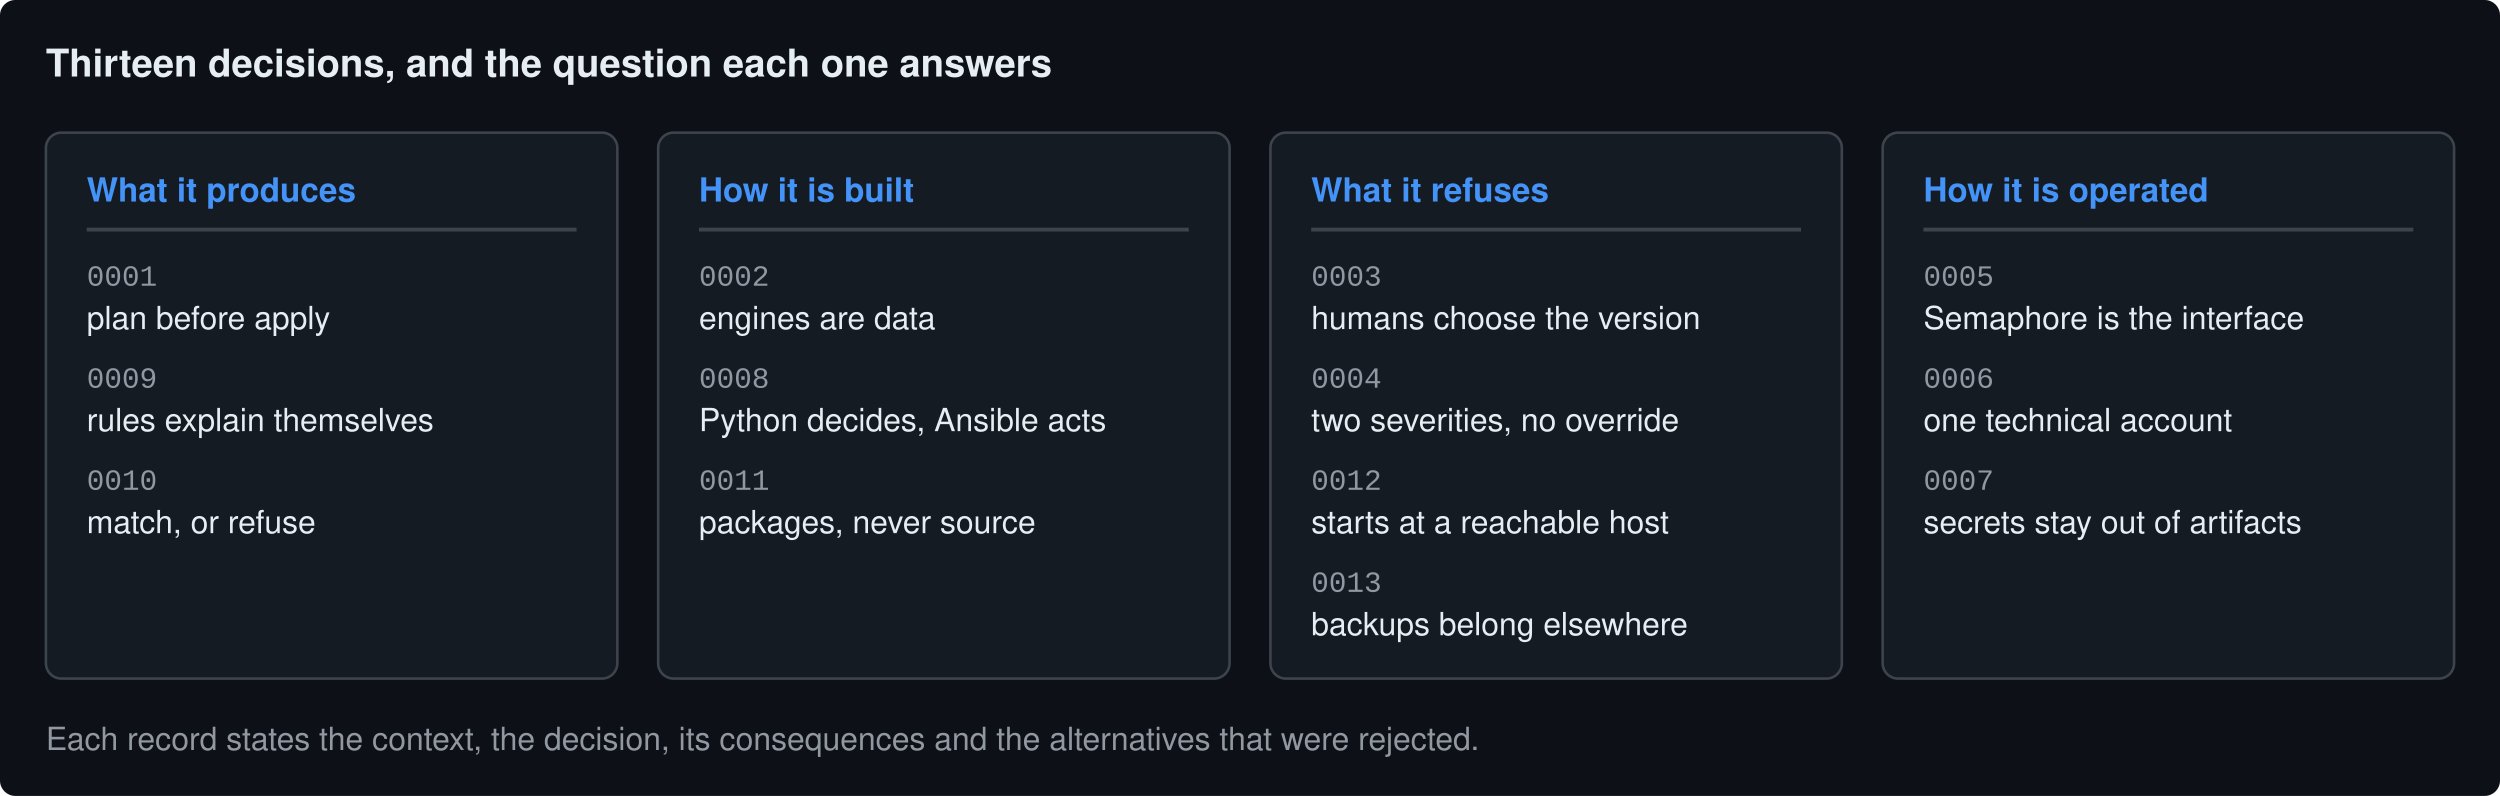
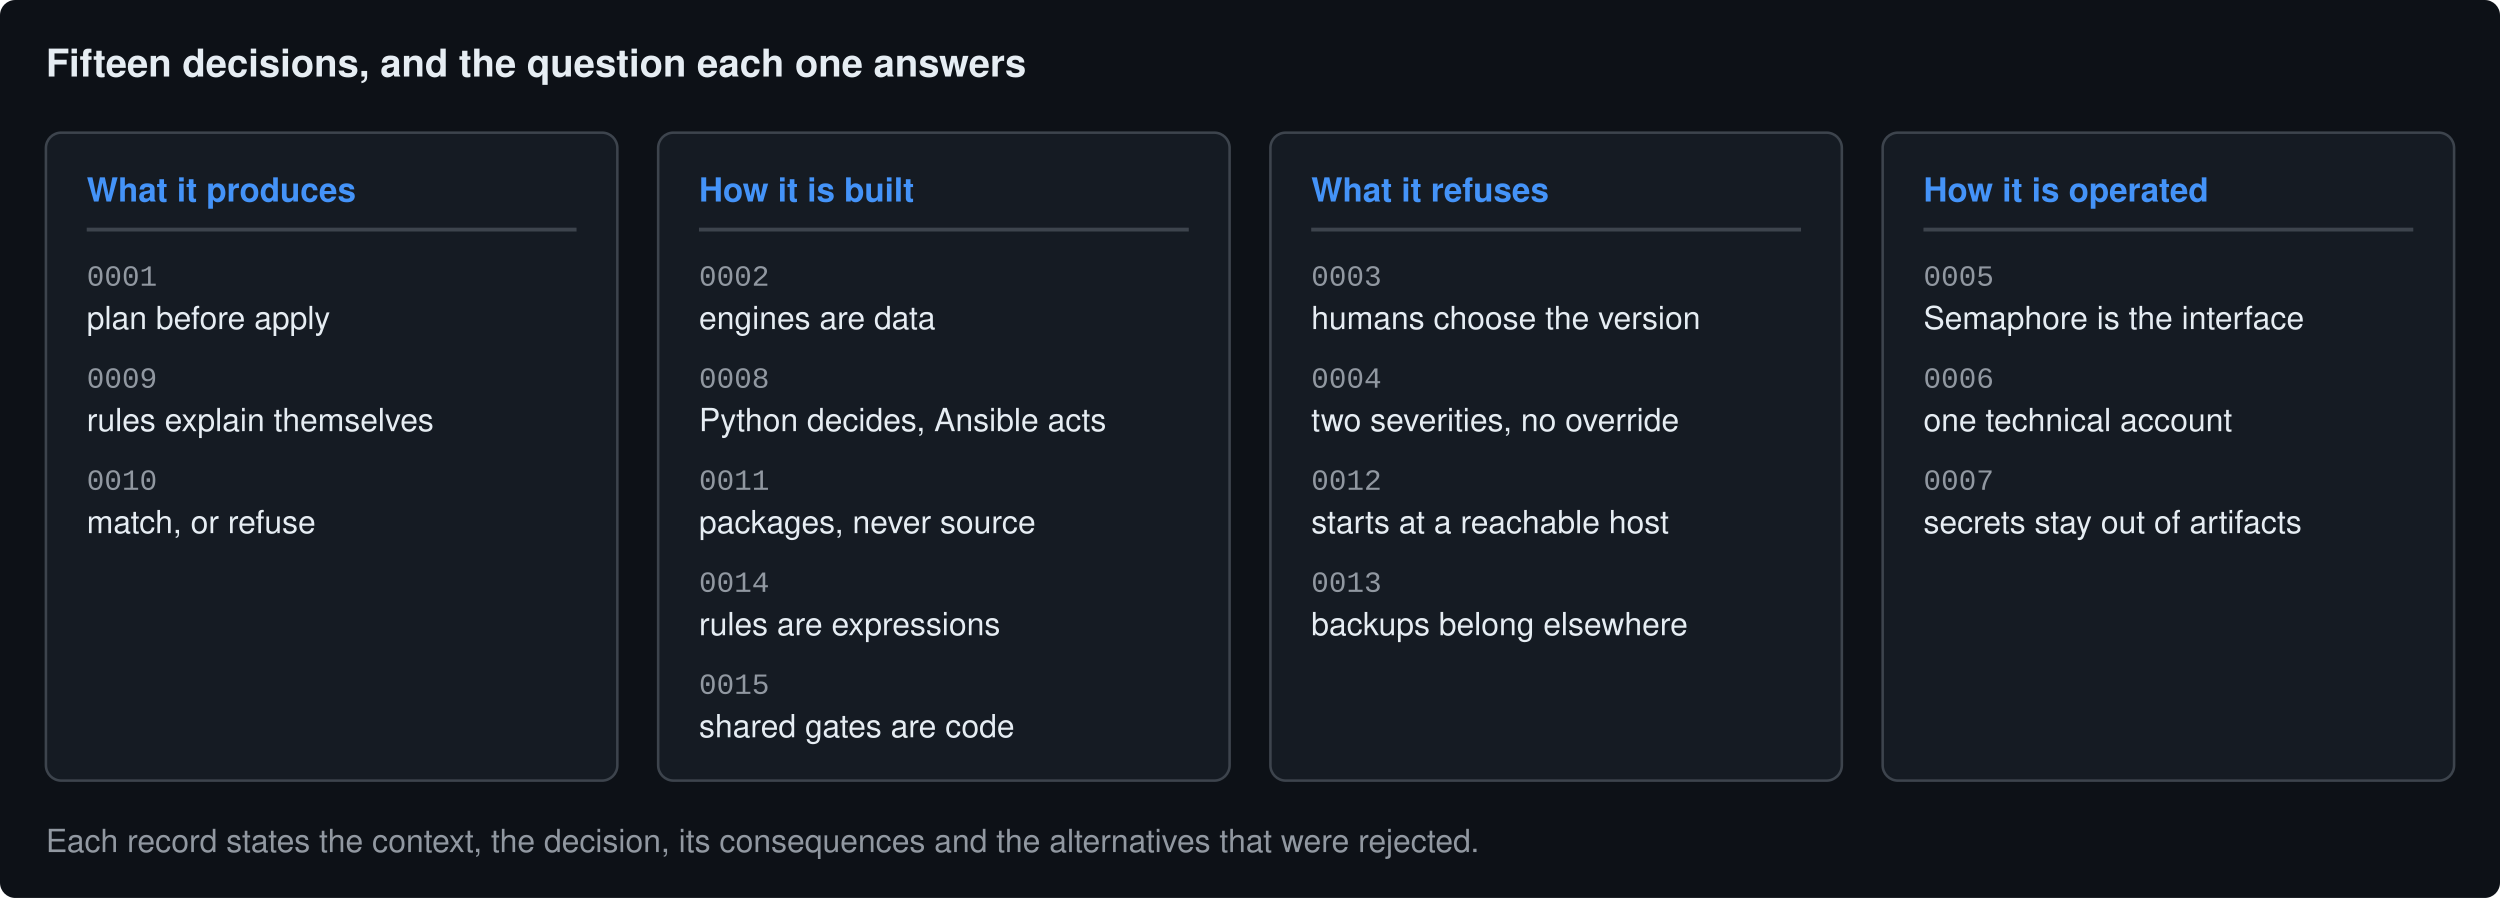
- <svg xmlns="http://www.w3.org/2000/svg" width="980" height="312" viewBox="0 0 980 312" role="img">
+ <svg xmlns="http://www.w3.org/2000/svg" width="980" height="352" viewBox="0 0 980 352" role="img">
  <defs>
    <marker id="arrow" viewBox="0 0 10 10" refX="9" refY="5" markerWidth="6" markerHeight="6" orient="auto">
      <path d="M 0 0 L 10 5 L 0 10 z" fill="context-stroke" />
    </marker>
  </defs>
-   <rect x="0" y="0" width="980" height="312" rx="6" fill="#0d1117" stroke="none" stroke-width="1" />
-   <text x="18.0" y="30" fill="#e6edf3" font-family="-apple-system, BlinkMacSystemFont, 'Segoe UI', Helvetica, Arial, sans-serif" font-size="15" font-weight="600" text-anchor="start" letter-spacing="normal" xml:space="preserve">Thirteen decisions, and the question each one answers</text>
-   <rect x="18.0" y="52.0" width="224.0" height="214.0" rx="6" fill="#151b23" stroke="#3d444d" stroke-width="1" />
+   <rect x="0" y="0" width="980" height="352" rx="6" fill="#0d1117" stroke="none" stroke-width="1" />
+   <text x="18.0" y="30" fill="#e6edf3" font-family="-apple-system, BlinkMacSystemFont, 'Segoe UI', Helvetica, Arial, sans-serif" font-size="15" font-weight="600" text-anchor="start" letter-spacing="normal" xml:space="preserve">Fifteen decisions, and the question each one answers</text>
+   <rect x="18.0" y="52.0" width="224.0" height="254.0" rx="6" fill="#151b23" stroke="#3d444d" stroke-width="1" />
  <text x="34.0" y="79.0" fill="#4493f8" font-family="-apple-system, BlinkMacSystemFont, 'Segoe UI', Helvetica, Arial, sans-serif" font-size="13" font-weight="600" text-anchor="start" letter-spacing="normal" xml:space="preserve">What it produces</text>
  <line x1="34.0" y1="90.0" x2="226.0" y2="90.0" stroke="#3d444d" stroke-width="1.5" />
  <text x="34.0" y="112.0" fill="#9198a1" font-family="ui-monospace, SFMono-Regular, Menlo, Consolas, 'Liberation Mono', monospace" font-size="11.5" font-weight="normal" text-anchor="start" letter-spacing="normal" xml:space="preserve">0001</text>
  <text x="34.0" y="129.0" fill="#e6edf3" font-family="-apple-system, BlinkMacSystemFont, 'Segoe UI', Helvetica, Arial, sans-serif" font-size="12.5" font-weight="normal" text-anchor="start" letter-spacing="normal" xml:space="preserve">plan before apply</text>
  <text x="34.0" y="152.0" fill="#9198a1" font-family="ui-monospace, SFMono-Regular, Menlo, Consolas, 'Liberation Mono', monospace" font-size="11.5" font-weight="normal" text-anchor="start" letter-spacing="normal" xml:space="preserve">0009</text>
  <text x="34.0" y="169.0" fill="#e6edf3" font-family="-apple-system, BlinkMacSystemFont, 'Segoe UI', Helvetica, Arial, sans-serif" font-size="12.5" font-weight="normal" text-anchor="start" letter-spacing="normal" xml:space="preserve">rules explain themselves</text>
  <text x="34.0" y="192.0" fill="#9198a1" font-family="ui-monospace, SFMono-Regular, Menlo, Consolas, 'Liberation Mono', monospace" font-size="11.5" font-weight="normal" text-anchor="start" letter-spacing="normal" xml:space="preserve">0010</text>
  <text x="34.0" y="209.0" fill="#e6edf3" font-family="-apple-system, BlinkMacSystemFont, 'Segoe UI', Helvetica, Arial, sans-serif" font-size="12.5" font-weight="normal" text-anchor="start" letter-spacing="normal" xml:space="preserve">match, or refuse</text>
-   <rect x="258.0" y="52.0" width="224.0" height="214.0" rx="6" fill="#151b23" stroke="#3d444d" stroke-width="1" />
+   <rect x="258.0" y="52.0" width="224.0" height="254.0" rx="6" fill="#151b23" stroke="#3d444d" stroke-width="1" />
  <text x="274.0" y="79.0" fill="#4493f8" font-family="-apple-system, BlinkMacSystemFont, 'Segoe UI', Helvetica, Arial, sans-serif" font-size="13" font-weight="600" text-anchor="start" letter-spacing="normal" xml:space="preserve">How it is built</text>
  <line x1="274.0" y1="90.0" x2="466.0" y2="90.0" stroke="#3d444d" stroke-width="1.5" />
  <text x="274.0" y="112.0" fill="#9198a1" font-family="ui-monospace, SFMono-Regular, Menlo, Consolas, 'Liberation Mono', monospace" font-size="11.5" font-weight="normal" text-anchor="start" letter-spacing="normal" xml:space="preserve">0002</text>
  <text x="274.0" y="129.0" fill="#e6edf3" font-family="-apple-system, BlinkMacSystemFont, 'Segoe UI', Helvetica, Arial, sans-serif" font-size="12.5" font-weight="normal" text-anchor="start" letter-spacing="normal" xml:space="preserve">engines are data</text>
  <text x="274.0" y="152.0" fill="#9198a1" font-family="ui-monospace, SFMono-Regular, Menlo, Consolas, 'Liberation Mono', monospace" font-size="11.5" font-weight="normal" text-anchor="start" letter-spacing="normal" xml:space="preserve">0008</text>
  <text x="274.0" y="169.0" fill="#e6edf3" font-family="-apple-system, BlinkMacSystemFont, 'Segoe UI', Helvetica, Arial, sans-serif" font-size="12.5" font-weight="normal" text-anchor="start" letter-spacing="normal" xml:space="preserve">Python decides, Ansible acts</text>
  <text x="274.0" y="192.0" fill="#9198a1" font-family="ui-monospace, SFMono-Regular, Menlo, Consolas, 'Liberation Mono', monospace" font-size="11.5" font-weight="normal" text-anchor="start" letter-spacing="normal" xml:space="preserve">0011</text>
  <text x="274.0" y="209.0" fill="#e6edf3" font-family="-apple-system, BlinkMacSystemFont, 'Segoe UI', Helvetica, Arial, sans-serif" font-size="12.5" font-weight="normal" text-anchor="start" letter-spacing="normal" xml:space="preserve">packages, never source</text>
-   <rect x="498.0" y="52.0" width="224.0" height="214.0" rx="6" fill="#151b23" stroke="#3d444d" stroke-width="1" />
+   <text x="274.0" y="232.0" fill="#9198a1" font-family="ui-monospace, SFMono-Regular, Menlo, Consolas, 'Liberation Mono', monospace" font-size="11.5" font-weight="normal" text-anchor="start" letter-spacing="normal" xml:space="preserve">0014</text>
+   <text x="274.0" y="249.0" fill="#e6edf3" font-family="-apple-system, BlinkMacSystemFont, 'Segoe UI', Helvetica, Arial, sans-serif" font-size="12.5" font-weight="normal" text-anchor="start" letter-spacing="normal" xml:space="preserve">rules are expressions</text>
+   <text x="274.0" y="272.0" fill="#9198a1" font-family="ui-monospace, SFMono-Regular, Menlo, Consolas, 'Liberation Mono', monospace" font-size="11.5" font-weight="normal" text-anchor="start" letter-spacing="normal" xml:space="preserve">0015</text>
+   <text x="274.0" y="289.0" fill="#e6edf3" font-family="-apple-system, BlinkMacSystemFont, 'Segoe UI', Helvetica, Arial, sans-serif" font-size="12.5" font-weight="normal" text-anchor="start" letter-spacing="normal" xml:space="preserve">shared gates are code</text>
+   <rect x="498.0" y="52.0" width="224.0" height="254.0" rx="6" fill="#151b23" stroke="#3d444d" stroke-width="1" />
  <text x="514.0" y="79.0" fill="#4493f8" font-family="-apple-system, BlinkMacSystemFont, 'Segoe UI', Helvetica, Arial, sans-serif" font-size="13" font-weight="600" text-anchor="start" letter-spacing="normal" xml:space="preserve">What it refuses</text>
  <line x1="514.0" y1="90.0" x2="706.0" y2="90.0" stroke="#3d444d" stroke-width="1.5" />
  <text x="514.0" y="112.0" fill="#9198a1" font-family="ui-monospace, SFMono-Regular, Menlo, Consolas, 'Liberation Mono', monospace" font-size="11.5" font-weight="normal" text-anchor="start" letter-spacing="normal" xml:space="preserve">0003</text>
  <text x="514.0" y="129.0" fill="#e6edf3" font-family="-apple-system, BlinkMacSystemFont, 'Segoe UI', Helvetica, Arial, sans-serif" font-size="12.5" font-weight="normal" text-anchor="start" letter-spacing="normal" xml:space="preserve">humans choose the version</text>
  <text x="514.0" y="152.0" fill="#9198a1" font-family="ui-monospace, SFMono-Regular, Menlo, Consolas, 'Liberation Mono', monospace" font-size="11.5" font-weight="normal" text-anchor="start" letter-spacing="normal" xml:space="preserve">0004</text>
  <text x="514.0" y="169.0" fill="#e6edf3" font-family="-apple-system, BlinkMacSystemFont, 'Segoe UI', Helvetica, Arial, sans-serif" font-size="12.5" font-weight="normal" text-anchor="start" letter-spacing="normal" xml:space="preserve">two severities, no override</text>
  <text x="514.0" y="192.0" fill="#9198a1" font-family="ui-monospace, SFMono-Regular, Menlo, Consolas, 'Liberation Mono', monospace" font-size="11.5" font-weight="normal" text-anchor="start" letter-spacing="normal" xml:space="preserve">0012</text>
  <text x="514.0" y="209.0" fill="#e6edf3" font-family="-apple-system, BlinkMacSystemFont, 'Segoe UI', Helvetica, Arial, sans-serif" font-size="12.5" font-weight="normal" text-anchor="start" letter-spacing="normal" xml:space="preserve">starts at a reachable host</text>
  <text x="514.0" y="232.0" fill="#9198a1" font-family="ui-monospace, SFMono-Regular, Menlo, Consolas, 'Liberation Mono', monospace" font-size="11.5" font-weight="normal" text-anchor="start" letter-spacing="normal" xml:space="preserve">0013</text>
  <text x="514.0" y="249.0" fill="#e6edf3" font-family="-apple-system, BlinkMacSystemFont, 'Segoe UI', Helvetica, Arial, sans-serif" font-size="12.5" font-weight="normal" text-anchor="start" letter-spacing="normal" xml:space="preserve">backups belong elsewhere</text>
-   <rect x="738.0" y="52.0" width="224.0" height="214.0" rx="6" fill="#151b23" stroke="#3d444d" stroke-width="1" />
+   <rect x="738.0" y="52.0" width="224.0" height="254.0" rx="6" fill="#151b23" stroke="#3d444d" stroke-width="1" />
  <text x="754.0" y="79.0" fill="#4493f8" font-family="-apple-system, BlinkMacSystemFont, 'Segoe UI', Helvetica, Arial, sans-serif" font-size="13" font-weight="600" text-anchor="start" letter-spacing="normal" xml:space="preserve">How it is operated</text>
  <line x1="754.0" y1="90.0" x2="946.0" y2="90.0" stroke="#3d444d" stroke-width="1.5" />
  <text x="754.0" y="112.0" fill="#9198a1" font-family="ui-monospace, SFMono-Regular, Menlo, Consolas, 'Liberation Mono', monospace" font-size="11.5" font-weight="normal" text-anchor="start" letter-spacing="normal" xml:space="preserve">0005</text>
  <text x="754.0" y="129.0" fill="#e6edf3" font-family="-apple-system, BlinkMacSystemFont, 'Segoe UI', Helvetica, Arial, sans-serif" font-size="12.5" font-weight="normal" text-anchor="start" letter-spacing="normal" xml:space="preserve">Semaphore is the interface</text>
  <text x="754.0" y="152.0" fill="#9198a1" font-family="ui-monospace, SFMono-Regular, Menlo, Consolas, 'Liberation Mono', monospace" font-size="11.5" font-weight="normal" text-anchor="start" letter-spacing="normal" xml:space="preserve">0006</text>
  <text x="754.0" y="169.0" fill="#e6edf3" font-family="-apple-system, BlinkMacSystemFont, 'Segoe UI', Helvetica, Arial, sans-serif" font-size="12.5" font-weight="normal" text-anchor="start" letter-spacing="normal" xml:space="preserve">one technical account</text>
  <text x="754.0" y="192.0" fill="#9198a1" font-family="ui-monospace, SFMono-Regular, Menlo, Consolas, 'Liberation Mono', monospace" font-size="11.5" font-weight="normal" text-anchor="start" letter-spacing="normal" xml:space="preserve">0007</text>
  <text x="754.0" y="209.0" fill="#e6edf3" font-family="-apple-system, BlinkMacSystemFont, 'Segoe UI', Helvetica, Arial, sans-serif" font-size="12.5" font-weight="normal" text-anchor="start" letter-spacing="normal" xml:space="preserve">secrets stay out of artifacts</text>
-   <text x="18.0" y="294" fill="#9198a1" font-family="-apple-system, BlinkMacSystemFont, 'Segoe UI', Helvetica, Arial, sans-serif" font-size="12.5" font-weight="normal" text-anchor="start" letter-spacing="normal" xml:space="preserve">Each record states the context, the decision, its consequences and the alternatives that were rejected.</text>
+   <text x="18.0" y="334" fill="#9198a1" font-family="-apple-system, BlinkMacSystemFont, 'Segoe UI', Helvetica, Arial, sans-serif" font-size="12.5" font-weight="normal" text-anchor="start" letter-spacing="normal" xml:space="preserve">Each record states the context, the decision, its consequences and the alternatives that were rejected.</text>
</svg>
